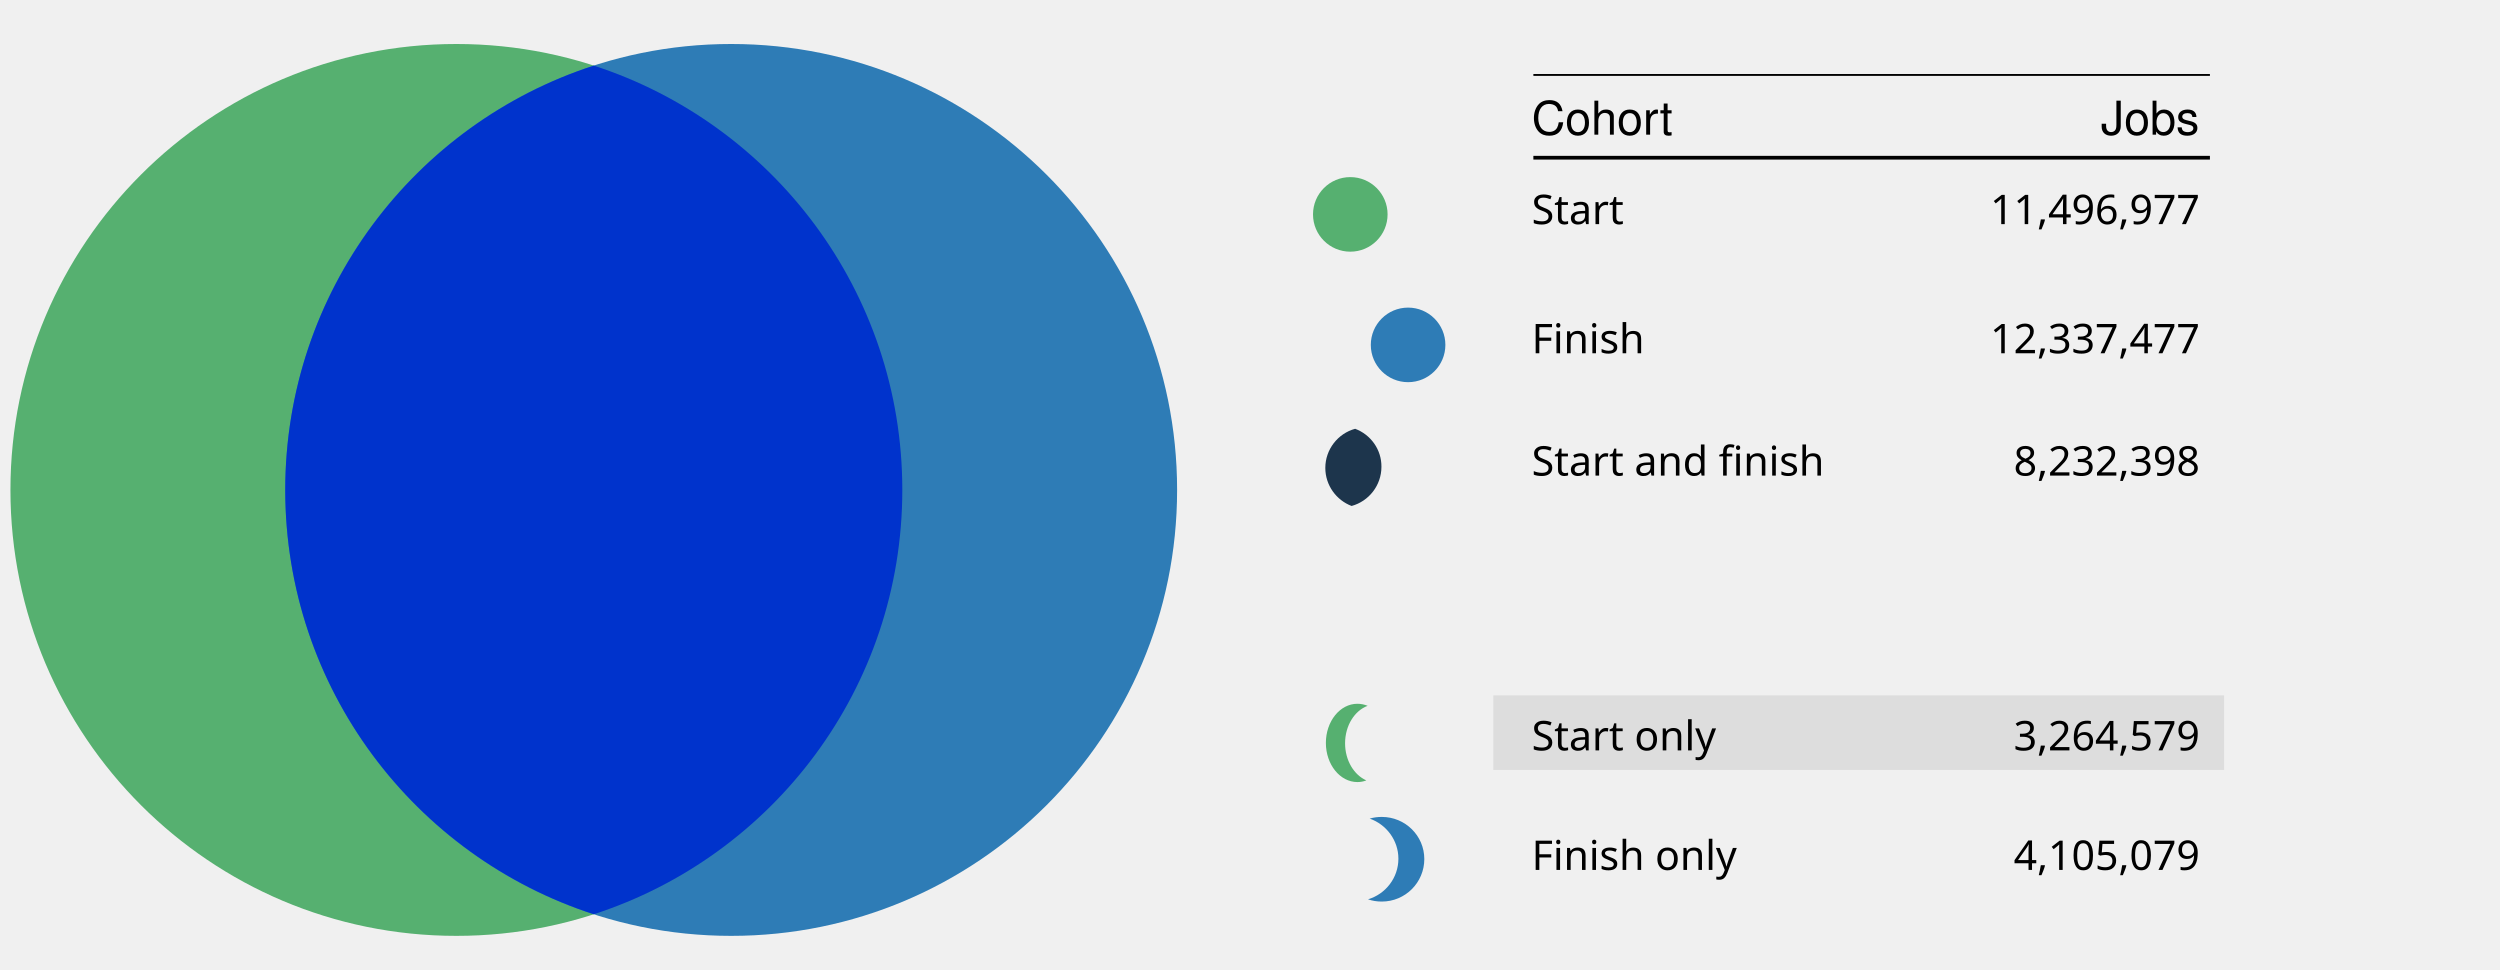
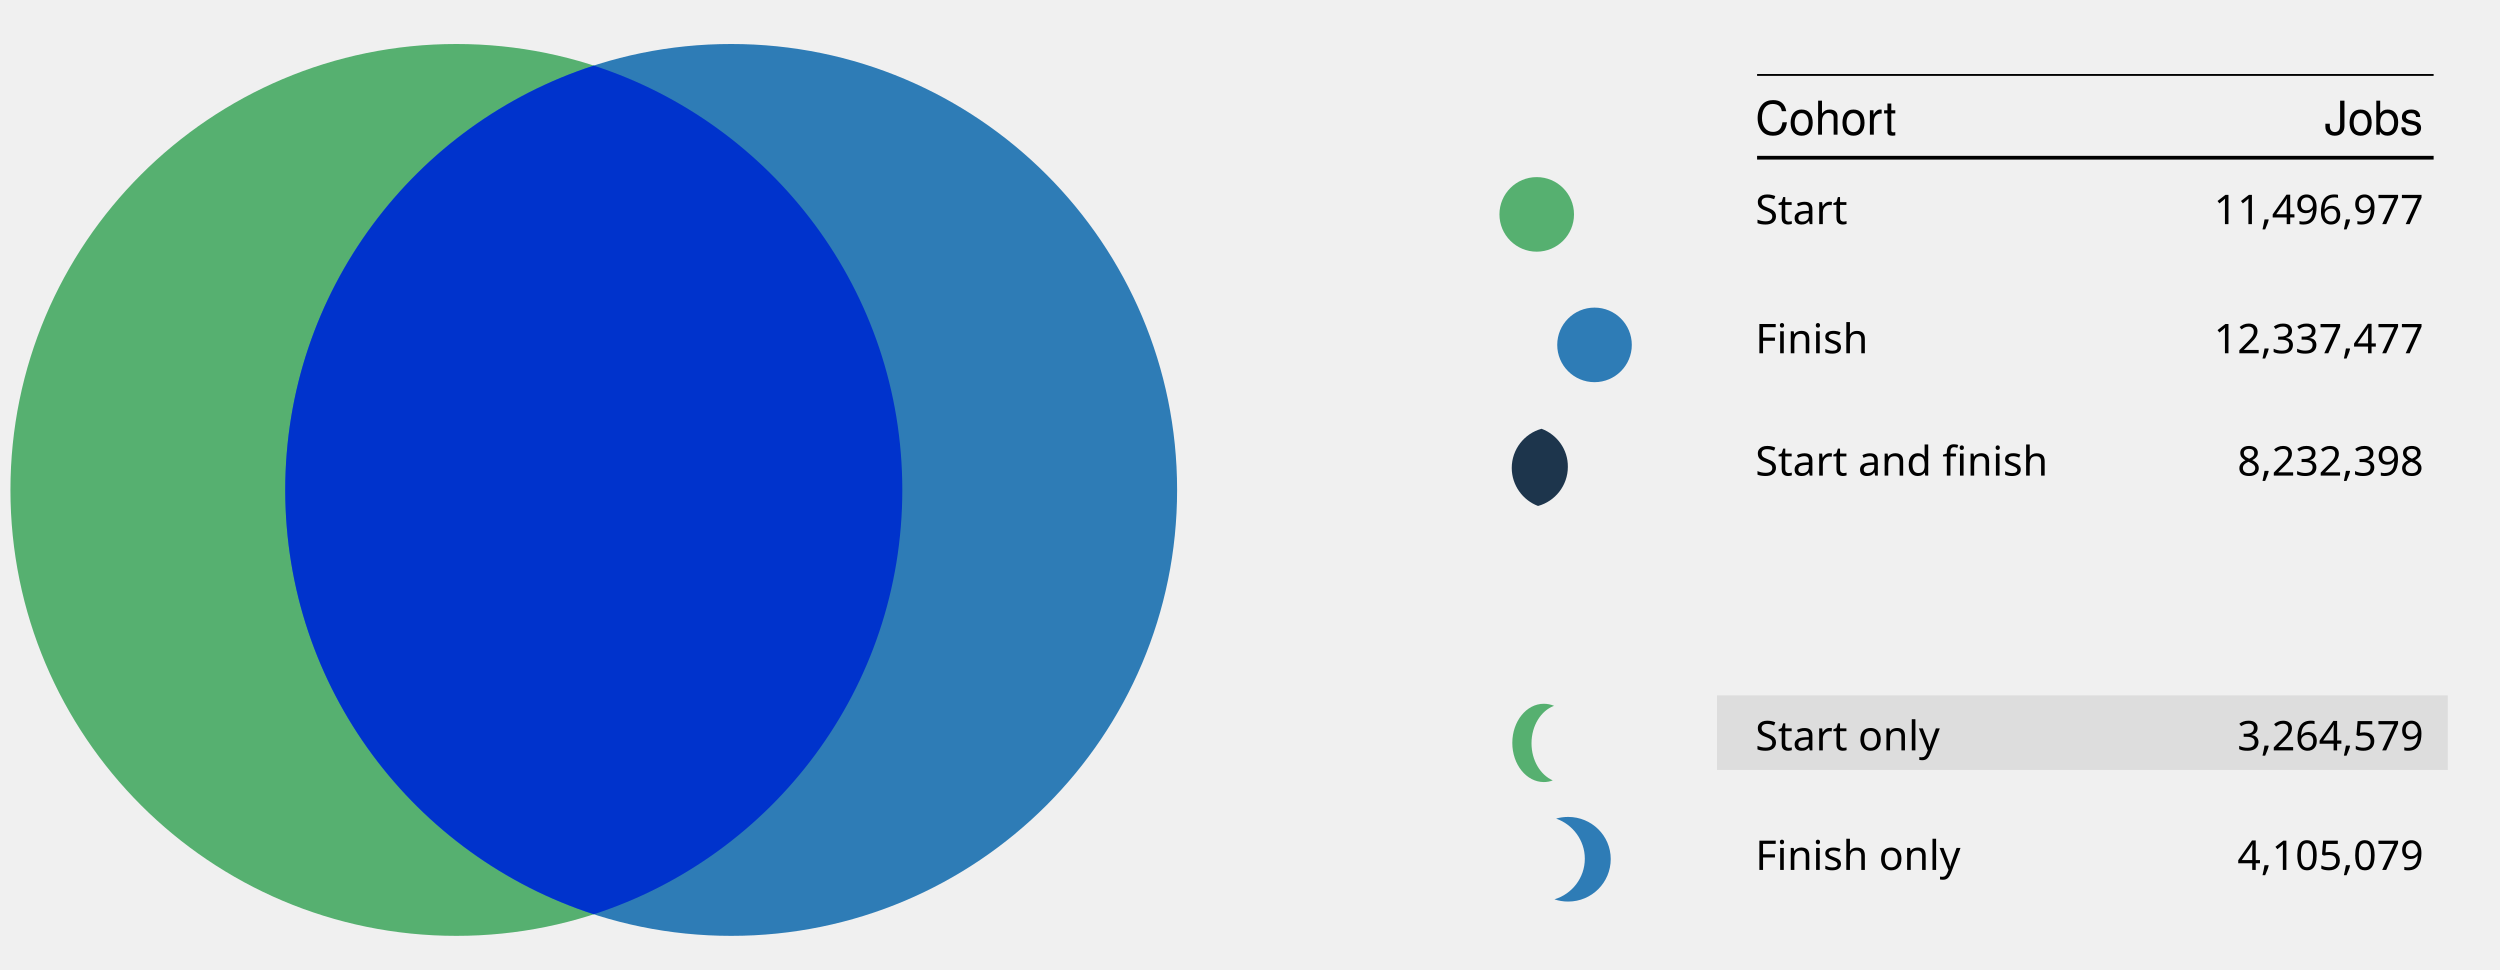
<svg xmlns="http://www.w3.org/2000/svg" version="1.1" id="Layer_1" x="0px" y="0px" viewBox="0 0 1341 520" style="enable-background:new 0 0 1341 520;" xml:space="preserve">
  <style type="text/css">

.st0{fill:#2E7CB6;}
.st1{fill:#56B070;}
.st2{fill:#0033CC;}
.st3{fill:#1D354C;}
.st4{font-family:'Helvetica-Light';}
.st5{font-size:22px;}
.st6{font-family:'Helvetica';}
.st7{font-size:25px;}
.st8{fill:#FFFFFF;stroke:#000000;stroke-miterlimit:10;}
.st9{fill:#FFFFFF;stroke:#000000;stroke-width:2;stroke-miterlimit:10;}
.st10{fill:#DDDDDD;}

</style>
  <g id="main_venn_diagram">
    <circle id="main_start_circle" class="st1" cx="244.8" cy="262.8" r="239.2" />
    <circle id="main_end_circle" class="st0" cx="392.2" cy="262.8" r="239.2" />
    <path id="main_intersection" class="st2" d="M484,262.8c0,106.4-69.5,196.5-165.5,227.6C222.5,459.3,153,369.2,153,262.8S222.5,66.3,318.5,35.2C414.5,66.3,484,156.4,484,262.8z" />
  </g>
-   <g id="legend">
+   <g id="legend" transform="translate(100, 0)">
    <path id="legend_intersection" class="st3" d="M726.9,230c-9.2,2.5-16,11-16,21c0,9.3,5.9,17.3,14.1,20.4c9.2-2.5,16-11,16-21C741.1,241.1,735.2,233.1,726.9,230z" />
    <circle id="legend_start_circle" class="st1" cx="724.3" cy="115" r="20" />
    <circle id="legend_end_circle" class="st0" cx="755.3" cy="185" r="20" />
    <path id="legend_end_only" class="st0" d="M741.2,438.2c-2.3,0-4.5,0.3-6.5,0.9c8.9,3.1,15.4,11.6,15.4,21.5c0,10.3-6.9,19-16.3,21.8c2.3,0.8,4.8,1.2,7.4,1.2c12.6,0,22.8-10.2,22.8-22.8S753.7,438.2,741.2,438.2z" />
    <path id="legend_start_only" class="st1" d="M721.5,398.7c0-9.5,5.1-17.5,12.1-20.1c-1.7-0.7-3.6-1.1-5.5-1.1c-9.3,0-16.9,9.4-16.9,21s7.6,21,16.9,21c1.7,0,3.3-0.3,4.8-0.9C726.3,415.7,721.5,407.9,721.5,398.7z" />
  </g>
-   <rect class="st10" x="801" y="373" width="392" height="40" />
-   <text transform="matrix(1 0 0 1 821.5898 120.223)" class="st4 st5">Start</text>
-   <text transform="matrix(1 0 0 1 821.5898 189.481)" class="st4 st5">Finish</text>
-   <text transform="matrix(1 0 0 1 821.5898 255.12)" class="st4 st5">Start and finish</text>
-   <text transform="matrix(1 0 0 1 821.5898 402.499)" class="st4 st5">Start only</text>
-   <text transform="matrix(1 0 0 1 821.5898 466.626)" class="st4 st5">Finish only</text>
-   <text text-anchor="end" transform="matrix(1 0 0 1 1180 120.223)" class="st4 st5">11,496,977</text>
-   <text text-anchor="end" transform="matrix(1 0 0 1 1180 189.481)" class="st4 st5">12,337,477</text>
-   <text text-anchor="end" transform="matrix(1 0 0 1 1180 255.12)" class="st4 st5">8,232,398</text>
-   <text text-anchor="end" transform="matrix(1 0 0 1 1180 402.499)" class="st4 st5">3,264,579</text>
-   <text text-anchor="end" transform="matrix(1 0 0 1 1180 466.626)" class="st4 st5">4,105,079</text>
-   <text transform="matrix(1 0 0 1 821.5898 72.223)" class="st6 st7">Cohort</text>
-   <text transform="matrix(1 0 0 1 1126.912 72.223)" class="st6 st7">Jobs</text>
-   <line class="st8" x1="822.5" y1="40.2" x2="1185.4" y2="40.2" />
-   <line class="st9" x1="822.5" y1="84.6" x2="1185.4" y2="84.6" />
+   <g id="text_container" transform="translate(120, 0)">
+     <rect class="st10" x="801" y="373" width="392" height="40" />
+     <text transform="matrix(1 0 0 1 821.5898 120.223)" class="st4 st5">Start</text>
+     <text transform="matrix(1 0 0 1 821.5898 189.481)" class="st4 st5">Finish</text>
+     <text transform="matrix(1 0 0 1 821.5898 255.12)" class="st4 st5">Start and finish</text>
+     <text transform="matrix(1 0 0 1 821.5898 402.499)" class="st4 st5">Start only</text>
+     <text transform="matrix(1 0 0 1 821.5898 466.626)" class="st4 st5">Finish only</text>
+     <text text-anchor="end" transform="matrix(1 0 0 1 1180 120.223)" class="st4 st5">11,496,977</text>
+     <text text-anchor="end" transform="matrix(1 0 0 1 1180 189.481)" class="st4 st5">12,337,477</text>
+     <text text-anchor="end" transform="matrix(1 0 0 1 1180 255.12)" class="st4 st5">8,232,398</text>
+     <text text-anchor="end" transform="matrix(1 0 0 1 1180 402.499)" class="st4 st5">3,264,579</text>
+     <text text-anchor="end" transform="matrix(1 0 0 1 1180 466.626)" class="st4 st5">4,105,079</text>
+     <text transform="matrix(1 0 0 1 821.5898 72.223)" class="st6 st7">Cohort</text>
+     <text transform="matrix(1 0 0 1 1126.912 72.223)" class="st6 st7">Jobs</text>
+     <line class="st8" x1="822.5" y1="40.2" x2="1185.4" y2="40.2" />
+     <line class="st9" x1="822.5" y1="84.6" x2="1185.4" y2="84.6" />
+   </g>
</svg>
